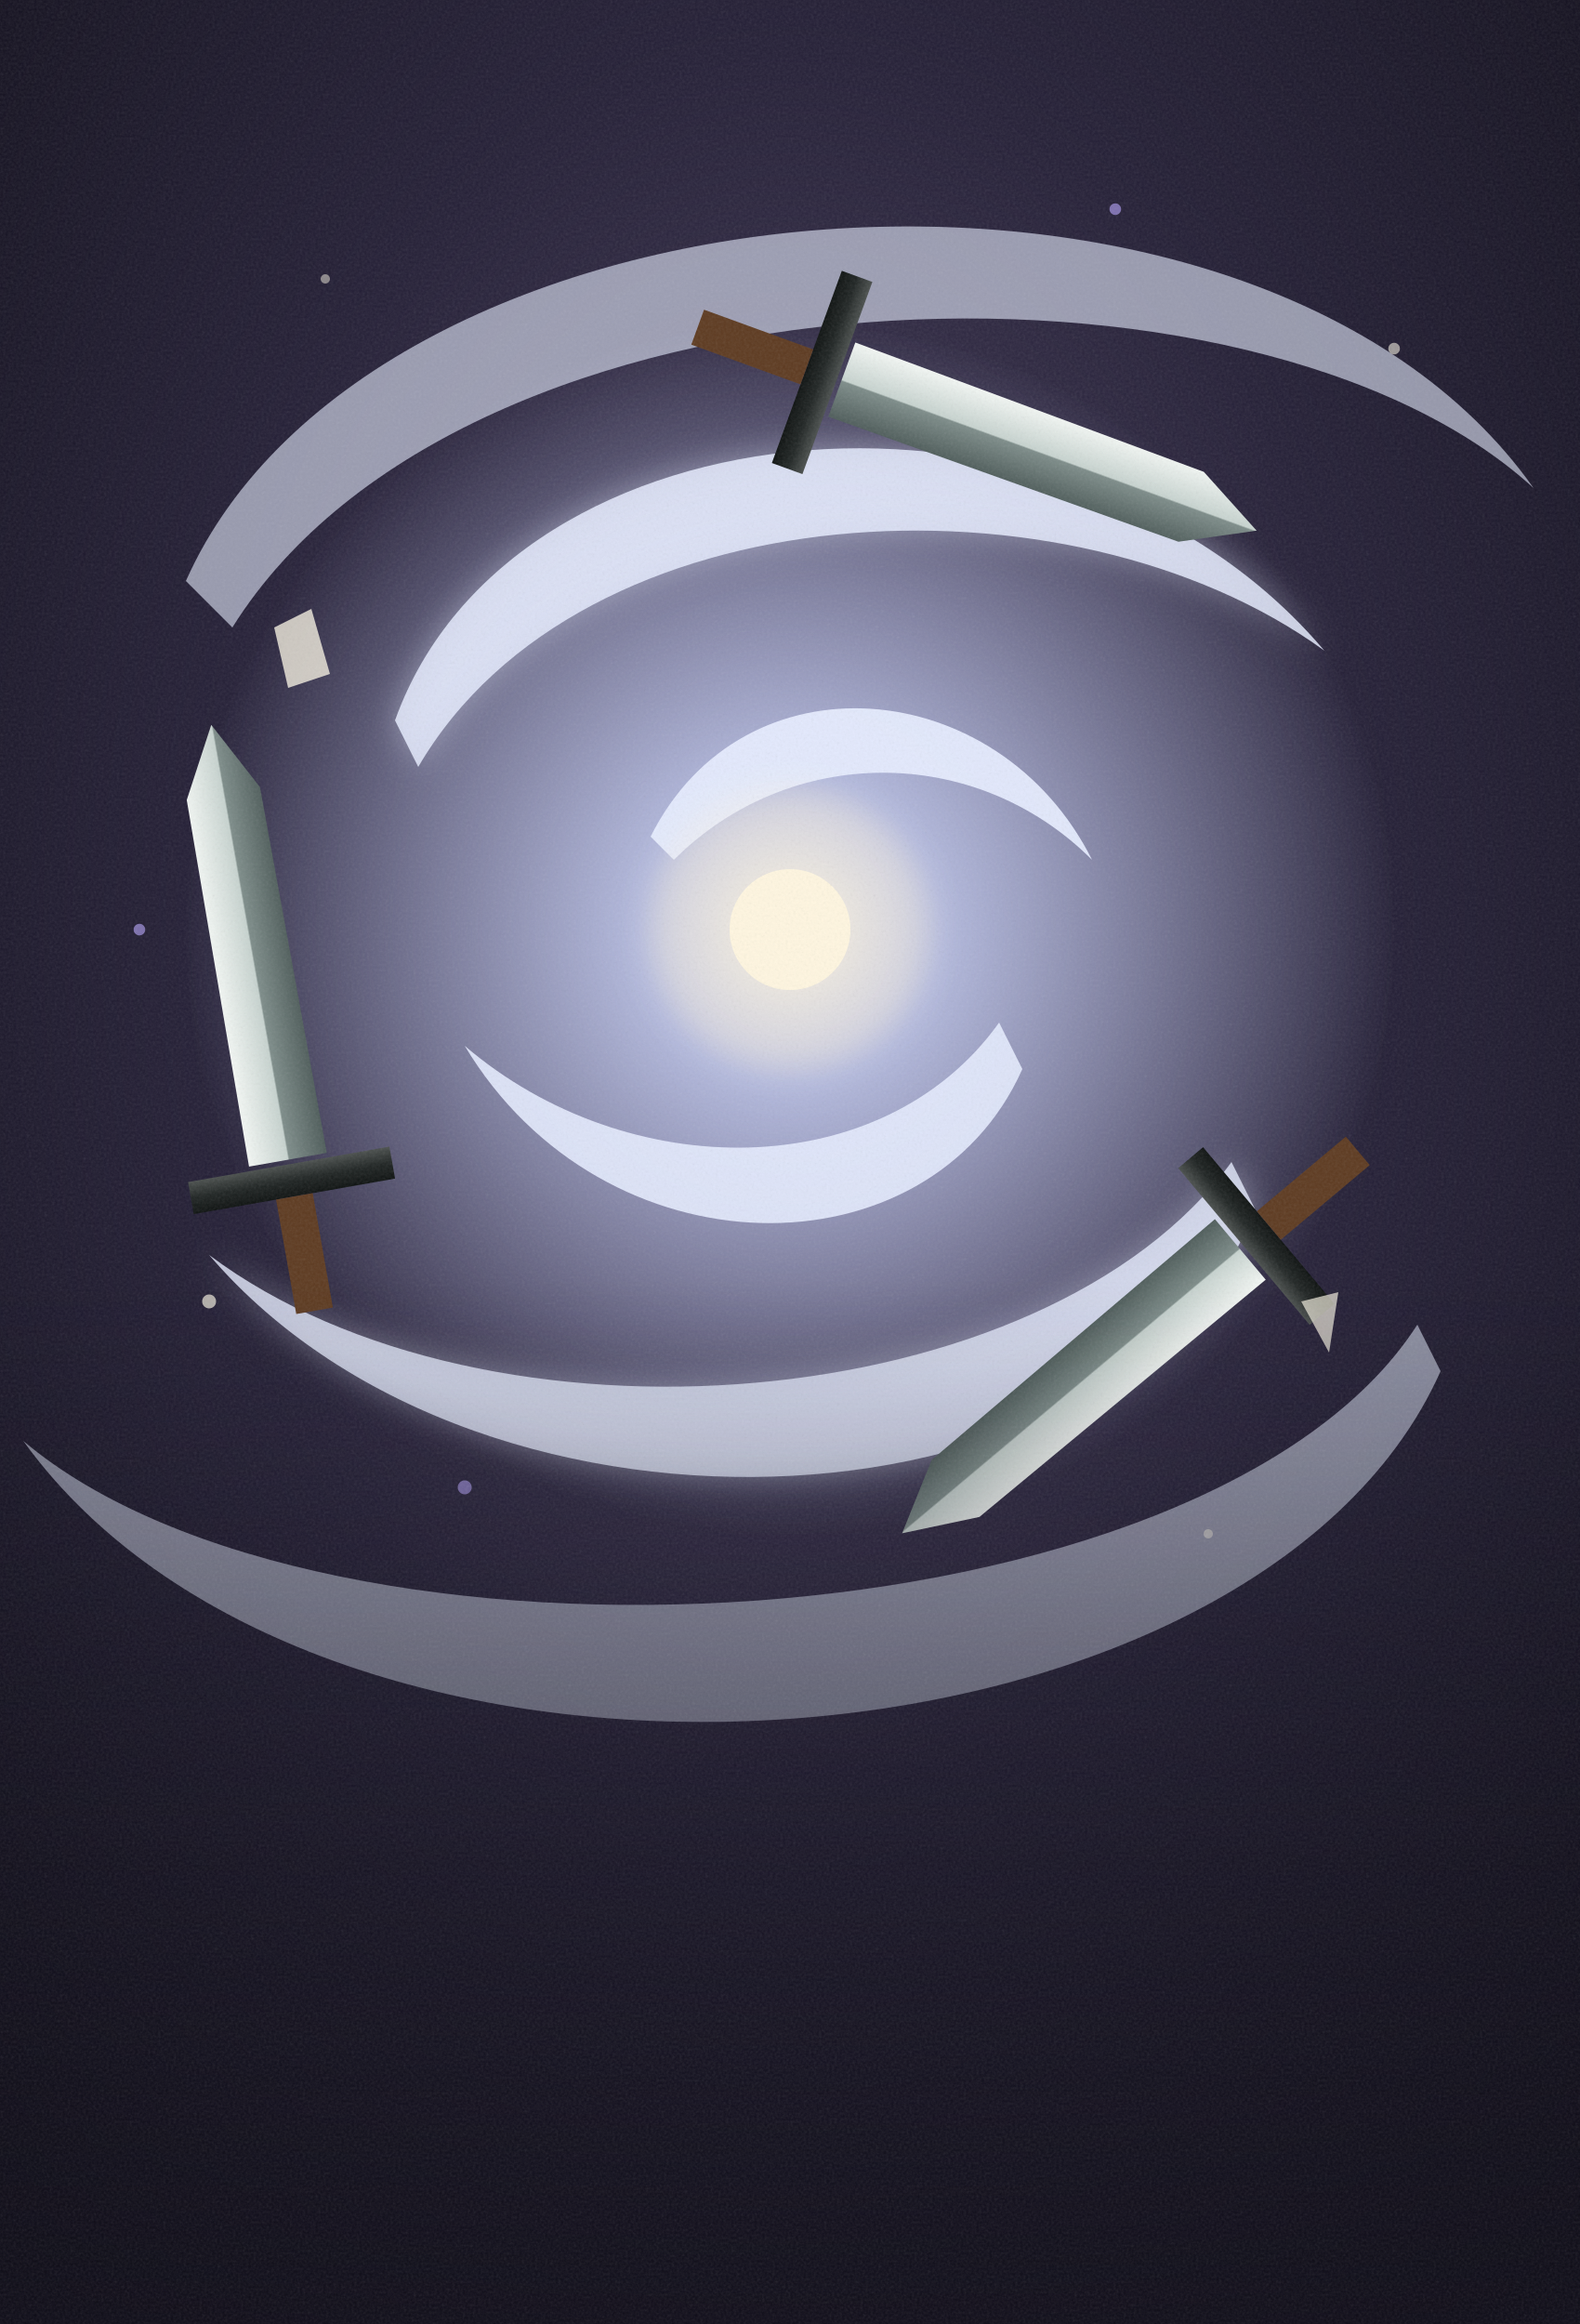
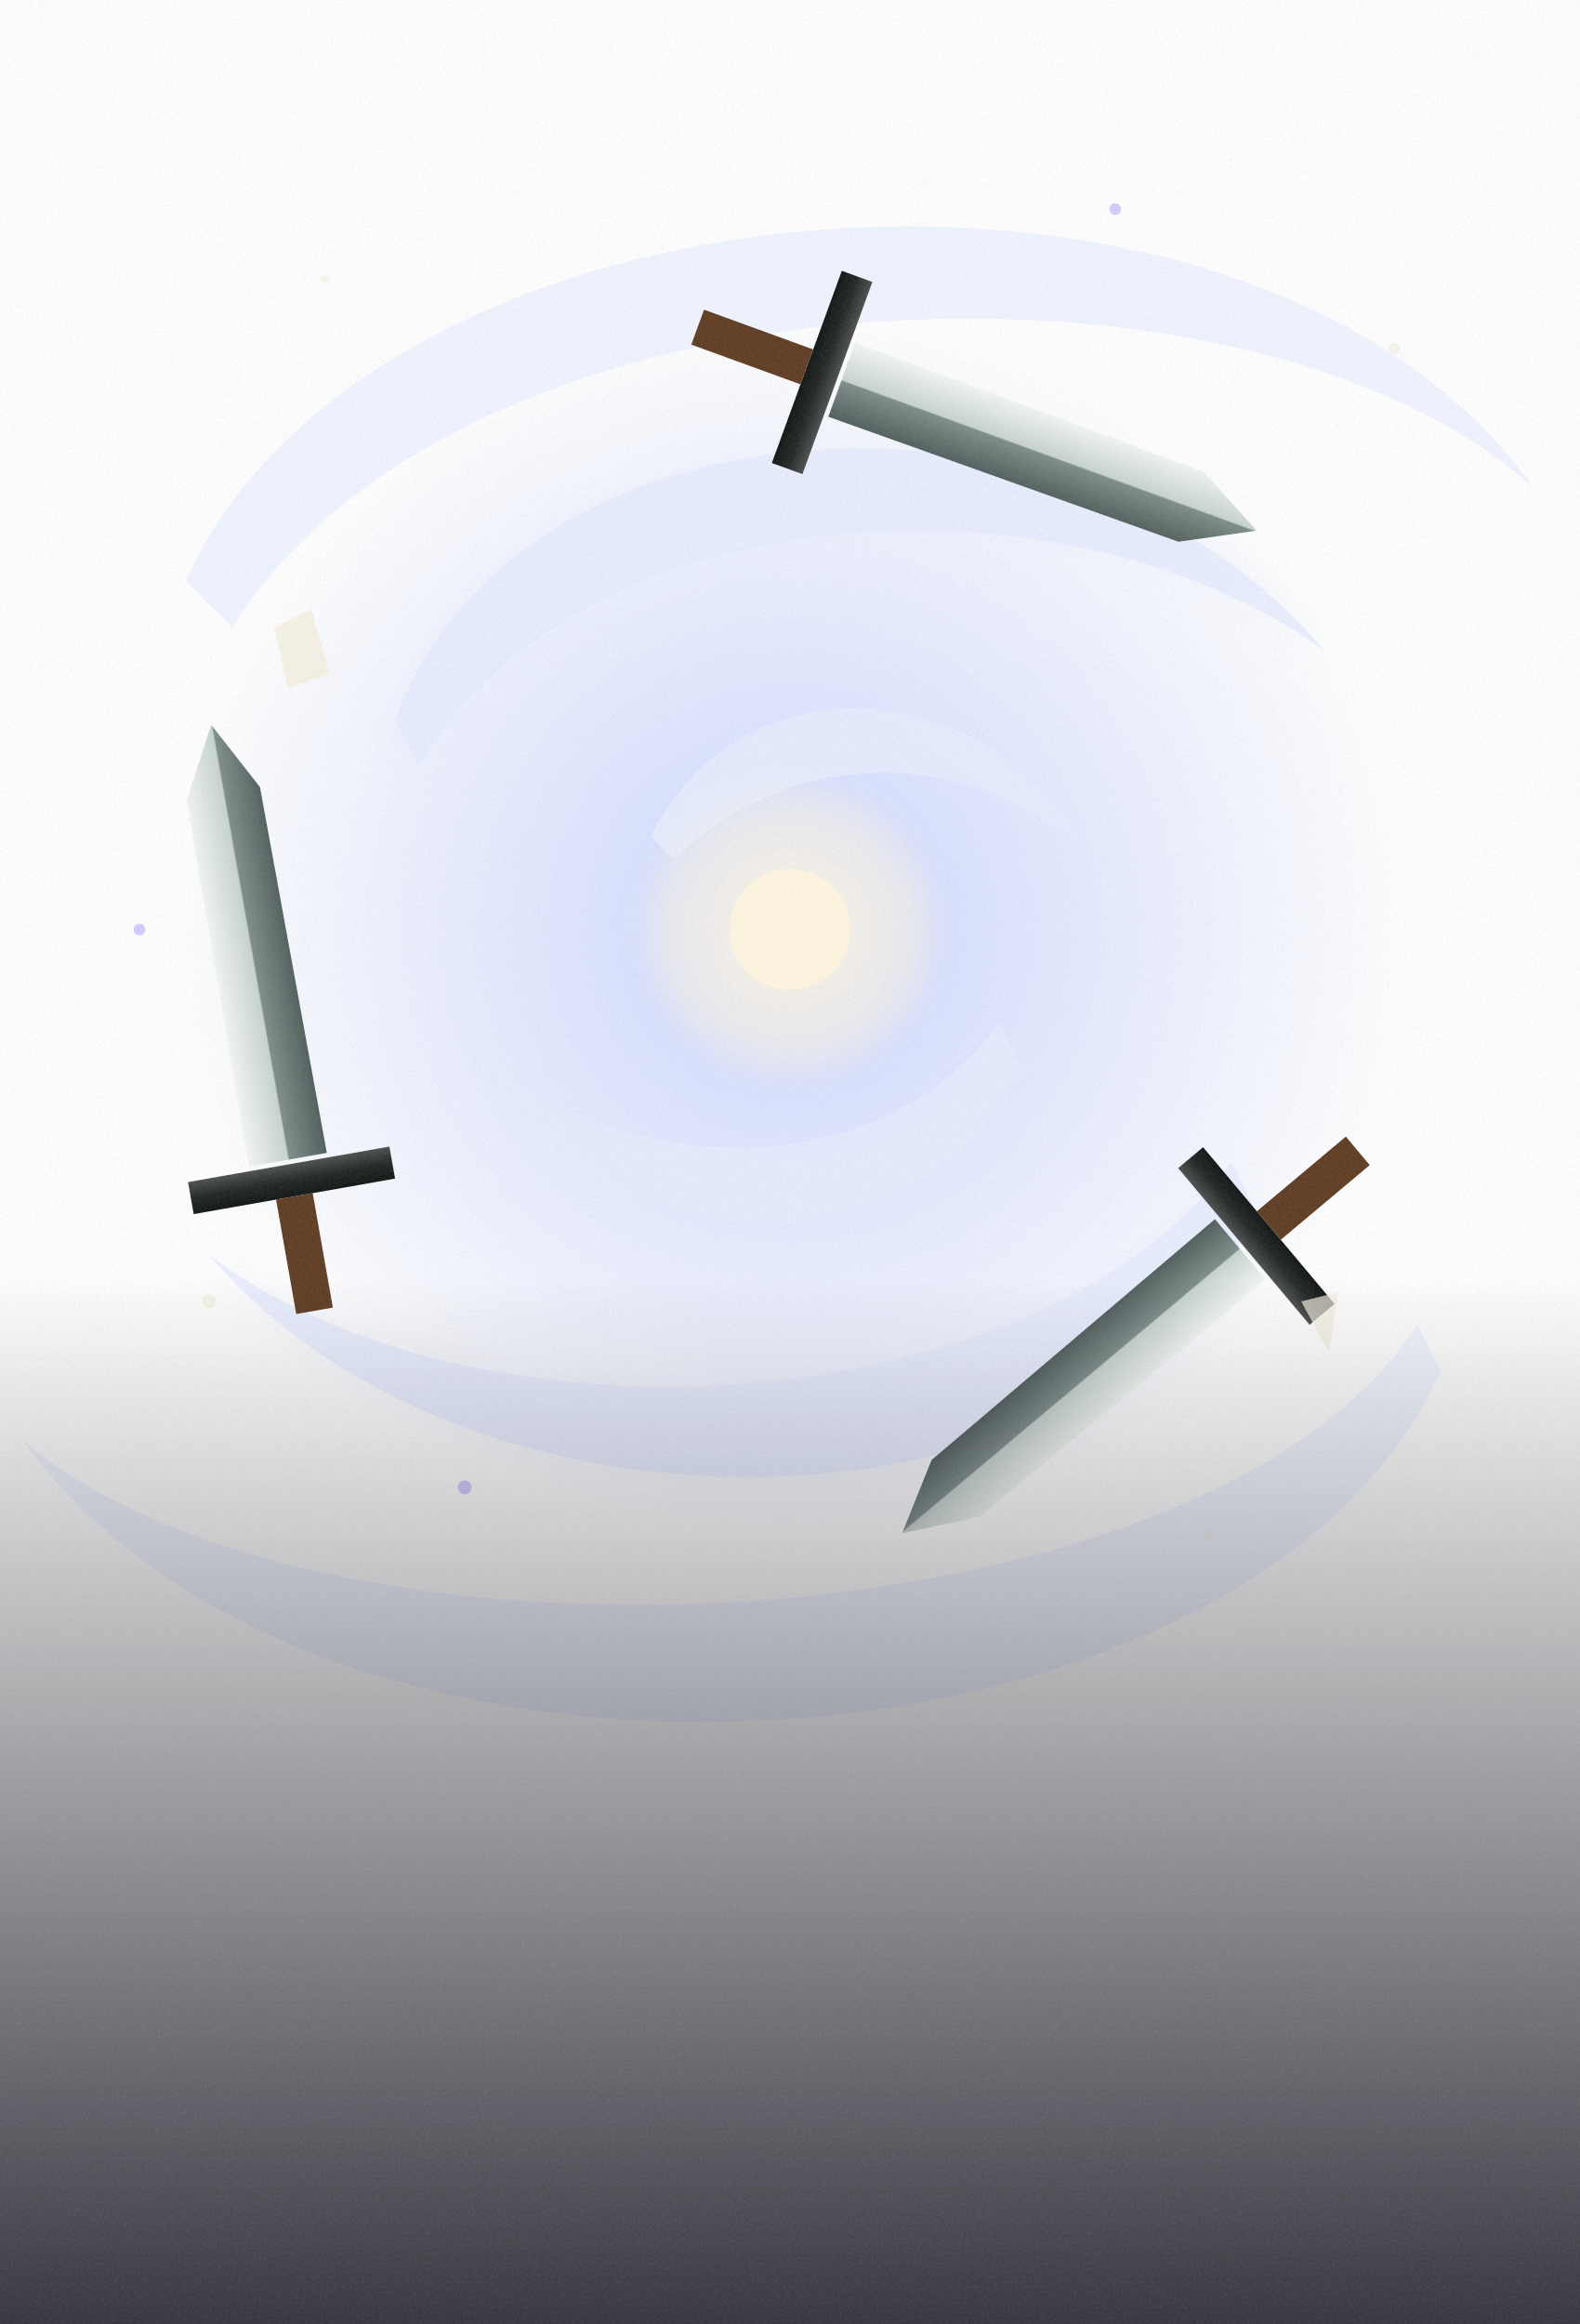
<svg xmlns="http://www.w3.org/2000/svg" viewBox="0 0 680 1000">
  <defs>
    <radialGradient id="ciel" cx="50%" cy="40%" r="75%">
      <stop offset="0" stop-color="#4a4160" />
      <stop offset="0.5" stop-color="#241f36" />
      <stop offset="1" stop-color="#0d0b16" />
    </radialGradient>
    <radialGradient id="oeil" cx="50%" cy="50%" r="50%">
      <stop offset="0" stop-color="#fff6e0" />
      <stop offset="0.25" stop-color="#cfd9ff" stop-opacity="0.8" />
      <stop offset="1" stop-color="#cfd9ff" stop-opacity="0" />
    </radialGradient>
    <linearGradient id="acier" x1="0" y1="0" x2="1" y2="0">
      <stop offset="0" stop-color="#f3f7f4" />
      <stop offset="0.5" stop-color="#c7d3cf" />
      <stop offset="0.52" stop-color="#7d8c89" />
      <stop offset="1" stop-color="#4e5c5a" />
    </linearGradient>
    <linearGradient id="fer" x1="0" y1="0" x2="0" y2="1">
      <stop offset="0" stop-color="#4a4f4d" />
      <stop offset="0.5" stop-color="#1f2423" />
      <stop offset="1" stop-color="#0d1110" />
    </linearGradient>
    <linearGradient id="voile" x1="0" y1="0" x2="0" y2="1">
      <stop offset="0.55" stop-color="#0d0b16" stop-opacity="0" />
      <stop offset="1" stop-color="#0d0b16" stop-opacity="0.85" />
    </linearGradient>
    <filter id="grain" x="0" y="0" width="100%" height="100%">
      <feTurbulence type="fractalNoise" baseFrequency="0.9" numOctaves="2" seed="17" />
      <feColorMatrix type="saturate" values="0" />
      <feComponentTransfer>
        <feFuncA type="linear" slope="0.12" />
      </feComponentTransfer>
    </filter>
    <filter id="flou">
      <feGaussianBlur stdDeviation="7" />
    </filter>
  </defs>
-   <rect width="680" height="1000" fill="url(#ciel)" />
  <circle cx="340" cy="400" r="260" fill="url(#oeil)" />
  <g fill="#e6ecff" transform="translate(340 400)">
    <path d="M-60 -40 C -20 -120, 90 -110, 130 -30 C 80 -80, 0 -80, -50 -30 Z" opacity="0.95" />
    <path d="M100 60 C 60 150, -80 150, -140 50 C -70 110, 40 110, 90 40 Z" opacity="0.9" />
    <path d="M-170 -90 C -120 -230, 120 -250, 230 -120 C 120 -200, -90 -190, -160 -70 Z" opacity="0.85" />
    <path d="M200 120 C 150 260, -130 280, -250 140 C -130 230, 110 210, 190 100 Z" opacity="0.8" />
    <path d="M-260 -150 C -180 -330, 200 -360, 320 -190 C 200 -300, -140 -290, -240 -130 Z" opacity="0.6" />
    <path d="M280 190 C 200 370, -200 400, -330 220 C -200 330, 180 310, 270 170 Z" opacity="0.55" />
  </g>
  <g fill="#e6ecff" opacity="0.4" filter="url(#flou)" transform="translate(340 400)">
    <path d="M-170 -90 C -120 -230, 120 -250, 230 -120 C 120 -200, -90 -190, -160 -70 Z" />
    <path d="M200 120 C 150 260, -130 280, -250 140 C -130 230, 110 210, 190 100 Z" />
  </g>
  <g transform="translate(340 400)">
    <g transform="rotate(20) translate(0 -230) rotate(90)">
      <polygon points="0,-130 -16,-100 -17,60 17,60 16,-100" fill="url(#acier)" />
      <path d="M-44 62 L44 62 L44 76 L-44 76 Z" fill="url(#fer)" />
      <rect x="-8" y="76" width="16" height="50" fill="#5d3a20" />
    </g>
    <g transform="rotate(140) translate(0 -230) rotate(90)">
      <polygon points="0,-130 -16,-100 -17,60 17,60 16,-100" fill="url(#acier)" />
      <path d="M-44 62 L44 62 L44 76 L-44 76 Z" fill="url(#fer)" />
      <rect x="-8" y="76" width="16" height="50" fill="#5d3a20" />
    </g>
    <g transform="rotate(260) translate(0 -230) rotate(90)">
      <polygon points="0,-130 -16,-100 -17,60 17,60 16,-100" fill="url(#acier)" />
      <path d="M-44 62 L44 62 L44 76 L-44 76 Z" fill="url(#fer)" />
      <rect x="-8" y="76" width="16" height="50" fill="#5d3a20" />
    </g>
  </g>
  <circle cx="340" cy="400" r="26" fill="#fff6e0" />
  <circle cx="340" cy="400" r="60" fill="#fff6e0" opacity="0.35" filter="url(#flou)" />
  <g fill="#f4efe0">
    <polygon points="118,270 134,262 142,290 124,296" opacity="0.8" />
    <polygon points="560,560 576,556 572,582" opacity="0.7" />
    <circle cx="90" cy="560" r="3" opacity="0.7" />
    <circle cx="600" cy="150" r="2.5" opacity="0.6" />
    <circle cx="140" cy="120" r="2" opacity="0.5" />
    <circle cx="520" cy="660" r="2" opacity="0.5" />
  </g>
  <g fill="#b9a6ff" opacity="0.6">
    <circle cx="200" cy="640" r="3" />
    <circle cx="480" cy="90" r="2.5" />
    <circle cx="60" cy="400" r="2.5" />
  </g>
  <rect width="680" height="1000" fill="url(#voile)" />
  <rect width="680" height="1000" filter="url(#grain)" />
</svg>
